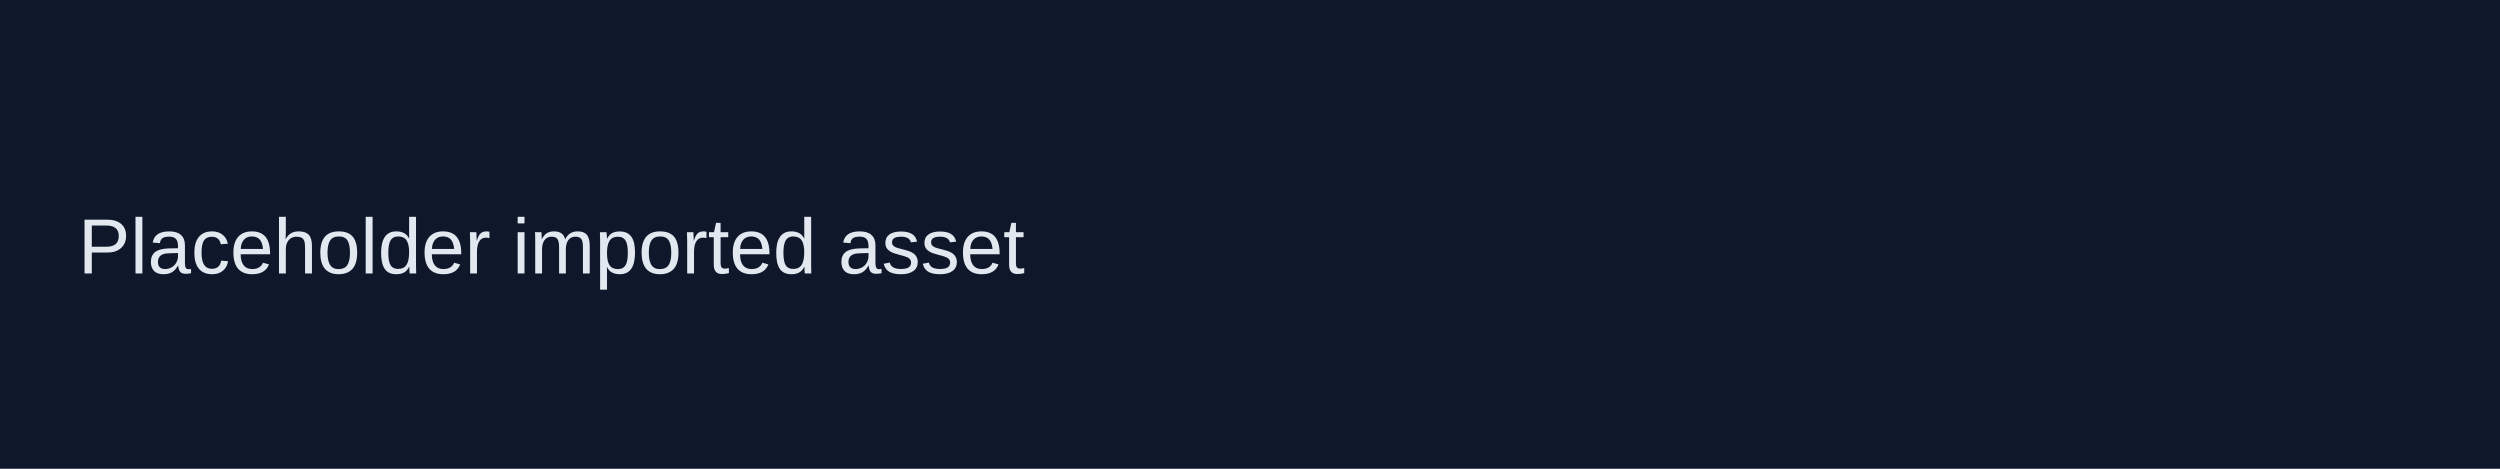
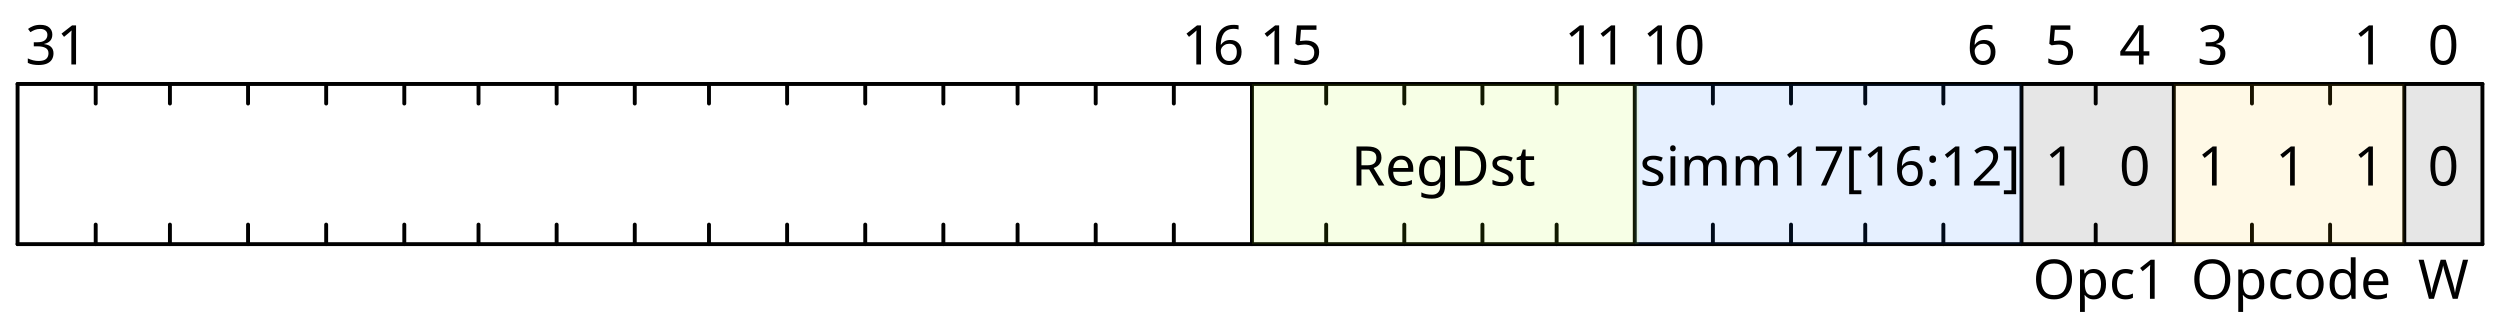
- <svg xmlns="http://www.w3.org/2000/svg" width="640" height="120" viewBox="0 0 640 120">
-   <rect width="640" height="120" fill="#0f172a" />
-   <text x="20" y="70" fill="#e2e8f0" font-family="Arial, sans-serif" font-size="20">Placeholder imported asset</text>
+ <svg xmlns="http://www.w3.org/2000/svg" width="640" height="80" viewBox="0 0 640 80">
+   <g transform="translate(0.5,0.5)" text-anchor="middle" font-size="14" font-family="sans-serif" font-weight="normal">
+     <g transform="translate(4,21)">
+       <g stroke="black" stroke-width="1" stroke-linecap="round">
+         <line x2="631" />
+         <line y2="41" />
+         <line x2="631" y1="41" y2="41" />
+         <line x1="631" x2="631" y2="41" />
+         <line x1="611" x2="611" y2="41" />
+         <line x1="592" x2="592" y2="5" />
+         <line x1="592" x2="592" y1="41" y2="36" />
+         <line x1="572" x2="572" y2="5" />
+         <line x1="572" x2="572" y1="41" y2="36" />
+         <line x1="552" x2="552" y2="41" />
+         <line x1="532" x2="532" y2="5" />
+         <line x1="532" x2="532" y1="41" y2="36" />
+         <line x1="513" x2="513" y2="41" />
+         <line x1="493" x2="493" y2="5" />
+         <line x1="493" x2="493" y1="41" y2="36" />
+         <line x1="473" x2="473" y2="5" />
+         <line x1="473" x2="473" y1="41" y2="36" />
+         <line x1="454" x2="454" y2="5" />
+         <line x1="454" x2="454" y1="41" y2="36" />
+         <line x1="434" x2="434" y2="5" />
+         <line x1="434" x2="434" y1="41" y2="36" />
+         <line x1="414" x2="414" y2="41" />
+         <line x1="394" x2="394" y2="5" />
+         <line x1="394" x2="394" y1="41" y2="36" />
+         <line x1="375" x2="375" y2="5" />
+         <line x1="375" x2="375" y1="41" y2="36" />
+         <line x1="355" x2="355" y2="5" />
+         <line x1="355" x2="355" y1="41" y2="36" />
+         <line x1="335" x2="335" y2="5" />
+         <line x1="335" x2="335" y1="41" y2="36" />
+         <line x1="316" x2="316" y2="41" />
+         <line x1="296" x2="296" y2="5" />
+         <line x1="296" x2="296" y1="41" y2="36" />
+         <line x1="276" x2="276" y2="5" />
+         <line x1="276" x2="276" y1="41" y2="36" />
+         <line x1="256" x2="256" y2="5" />
+         <line x1="256" x2="256" y1="41" y2="36" />
+         <line x1="237" x2="237" y2="5" />
+         <line x1="237" x2="237" y1="41" y2="36" />
+         <line x1="217" x2="217" y2="5" />
+         <line x1="217" x2="217" y1="41" y2="36" />
+         <line x1="197" x2="197" y2="5" />
+         <line x1="197" x2="197" y1="41" y2="36" />
+         <line x1="177" x2="177" y2="5" />
+         <line x1="177" x2="177" y1="41" y2="36" />
+         <line x1="158" x2="158" y2="5" />
+         <line x1="158" x2="158" y1="41" y2="36" />
+         <line x1="138" x2="138" y2="5" />
+         <line x1="138" x2="138" y1="41" y2="36" />
+         <line x1="118" x2="118" y2="5" />
+         <line x1="118" x2="118" y1="41" y2="36" />
+         <line x1="99" x2="99" y2="5" />
+         <line x1="99" x2="99" y1="41" y2="36" />
+         <line x1="79" x2="79" y2="5" />
+         <line x1="79" x2="79" y1="41" y2="36" />
+         <line x1="59" x2="59" y2="5" />
+         <line x1="59" x2="59" y1="41" y2="36" />
+         <line x1="39" x2="39" y2="5" />
+         <line x1="39" x2="39" y1="41" y2="36" />
+         <line x1="20" x2="20" y2="5" />
+         <line x1="20" x2="20" y1="41" y2="36" />
+       </g>
+       <g>
+         <g>
+           <rect x="611" width="20" height="41" field="0" style="fill-opacity:0.1" />
+           <rect x="552" width="59" height="41" field="7" style="fill-opacity:0.1;fill:#ffbf00" />
+           <rect x="513" width="39" height="41" field="2" style="fill-opacity:0.1" />
+           <rect x="414" width="99" height="41" field="simm17[16:12]" style="fill-opacity:0.1;fill:#006aff" />
+           <rect x="316" width="99" height="41" field="RegDst" style="fill-opacity:0.1;fill:#aaff00" />
+         </g>
+         <g transform="translate(10,-11)">
+           <g transform="translate(611)">
+             <text y="6">0</text>
+           </g>
+           <g transform="translate(592)">
+             <text y="6">1</text>
+           </g>
+           <g transform="translate(552)">
+             <text y="6">3</text>
+           </g>
+           <g transform="translate(532)">
+             <text y="6">4</text>
+           </g>
+           <g transform="translate(513)">
+             <text y="6">5</text>
+           </g>
+           <g transform="translate(493)">
+             <text y="6">6</text>
+           </g>
+           <g transform="translate(414)">
+             <text y="6">10</text>
+           </g>
+           <g transform="translate(394)">
+             <text y="6">11</text>
+           </g>
+           <g transform="translate(316)">
+             <text y="6">15</text>
+           </g>
+           <g transform="translate(296)">
+             <text y="6">16</text>
+           </g>
+           <g transform="translate(0)">
+             <text y="6">31</text>
+           </g>
+         </g>
+         <g transform="translate(10,20)">
+           <g>
+             <g transform="translate(611)">
+               <text y="6">0</text>
+             </g>
+           </g>
+           <g>
+             <g transform="translate(592)">
+               <text y="6">1</text>
+             </g>
+             <g transform="translate(572)">
+               <text y="6">1</text>
+             </g>
+             <g transform="translate(552)">
+               <text y="6">1</text>
+             </g>
+           </g>
+           <g>
+             <g transform="translate(532)">
+               <text y="6">0</text>
+             </g>
+             <g transform="translate(513)">
+               <text y="6">1</text>
+             </g>
+           </g>
+           <g transform="translate(454)">
+             <text y="6">
+               <tspan>simm17[16:12]</tspan>
+             </text>
+           </g>
+           <g transform="translate(355)">
+             <text y="6">
+               <tspan>RegDst</tspan>
+             </text>
+           </g>
+           <g transform="translate(148)">
+             <text y="6">
+               <tspan />
+             </text>
+           </g>
+         </g>
+         <g transform="translate(10,49)">
+           <g transform="translate(611)">
+             <text y="6">
+               <tspan>W</tspan>
+             </text>
+           </g>
+           <g transform="translate(572)">
+             <text y="6">
+               <tspan>Opcode</tspan>
+             </text>
+           </g>
+           <g transform="translate(523)">
+             <text y="6">
+               <tspan>Opc1</tspan>
+             </text>
+           </g>
+         </g>
+       </g>
+     </g>
+   </g>
</svg>
